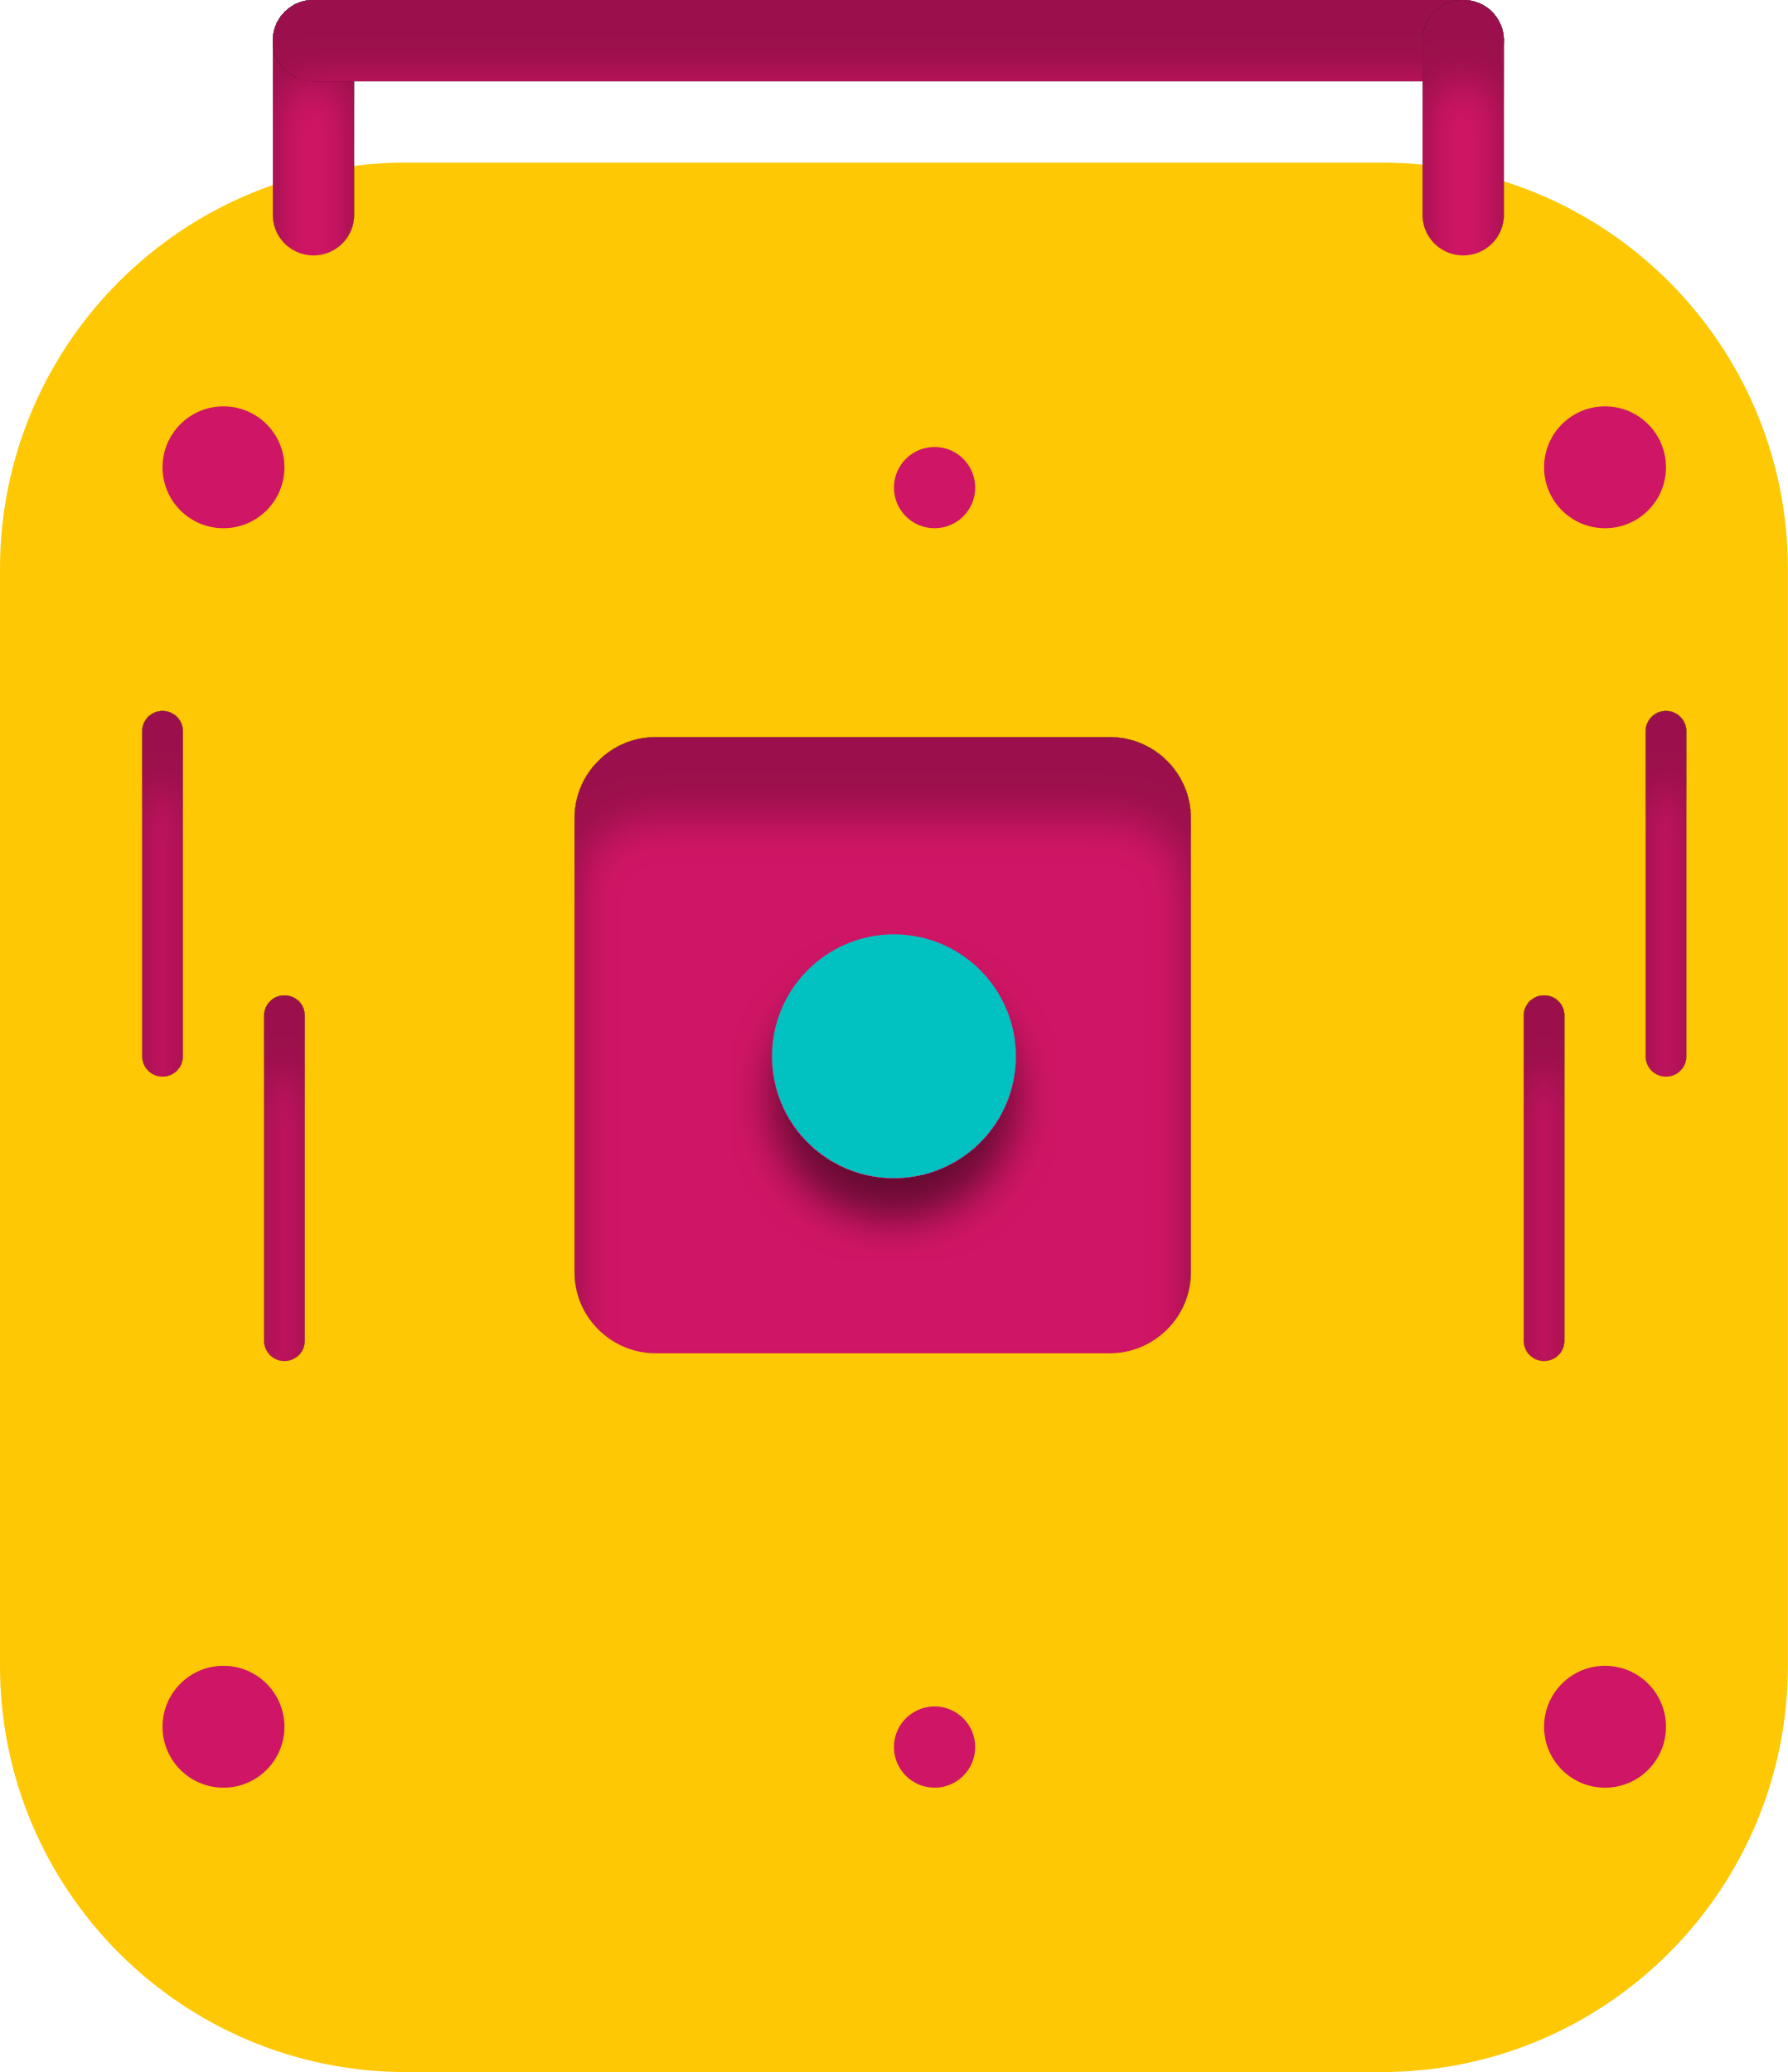
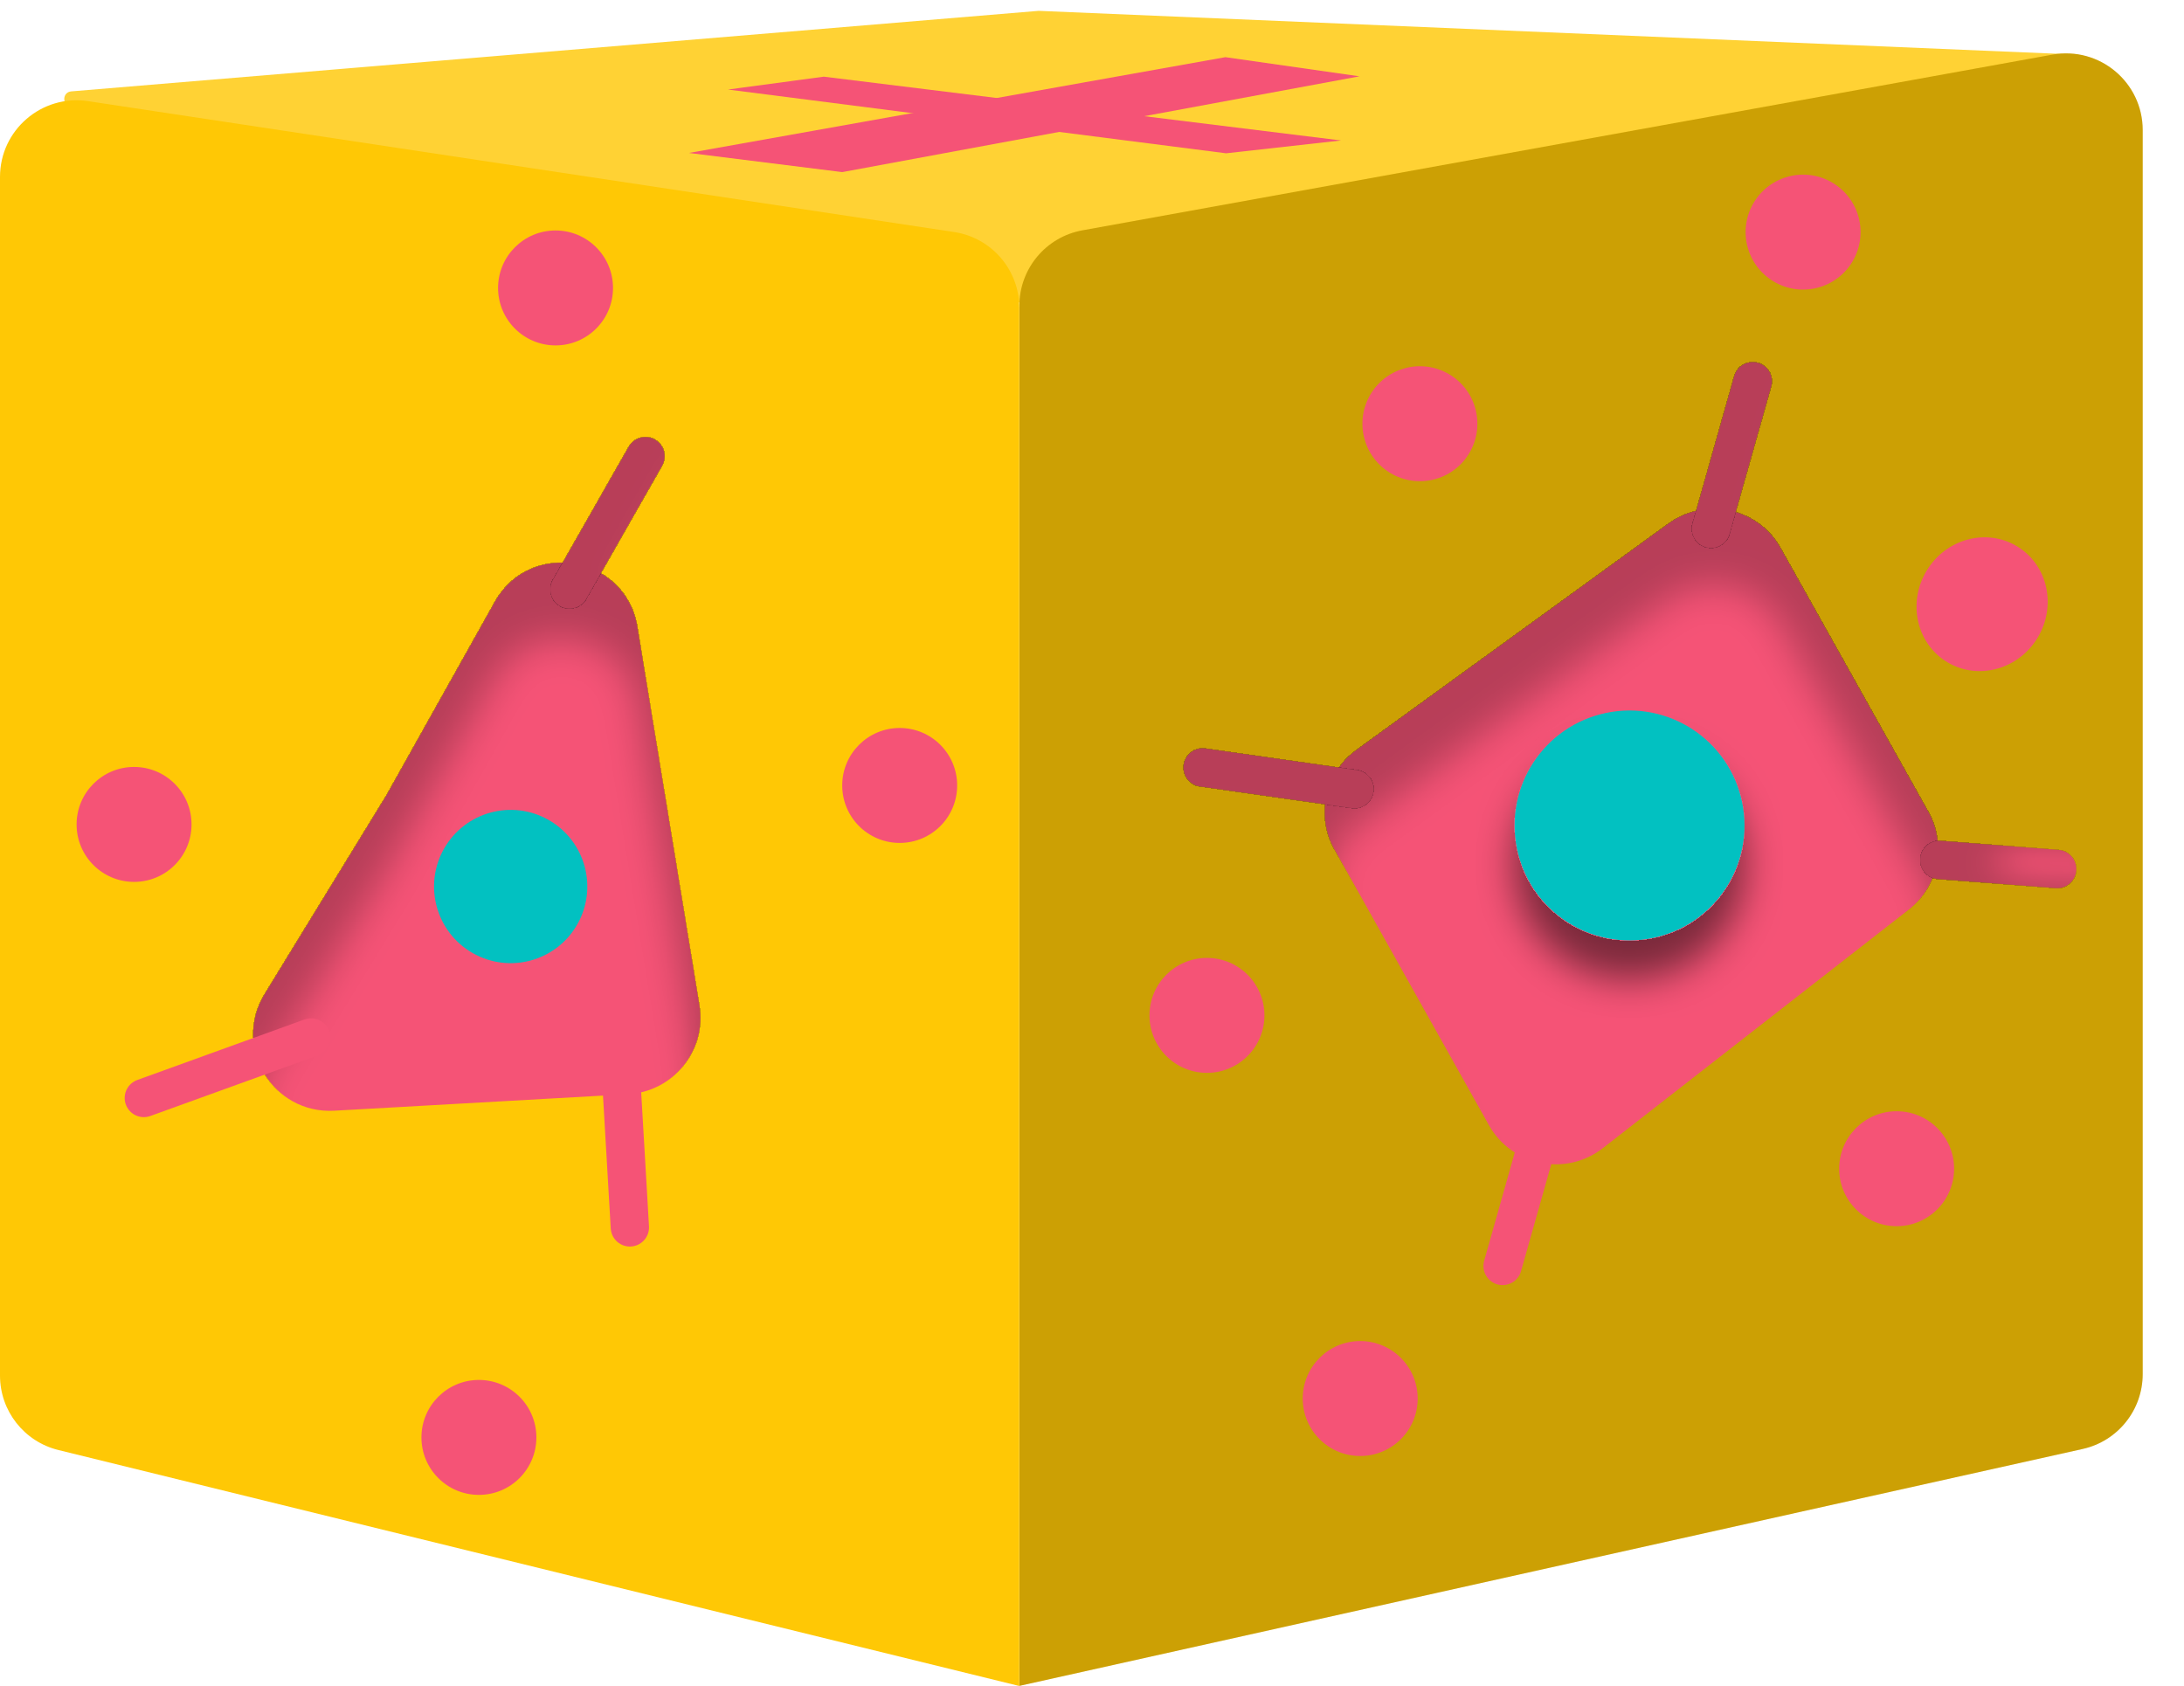
- <svg xmlns="http://www.w3.org/2000/svg" width="44" height="51" viewBox="0 0 44 51" fill="none">
-   <rect y="4.002" width="44" height="47" rx="10" fill="#FFC805" />
-   <g filter="url(#filter0_i_8906_34750)">
-     <path d="M38 33L38 25" stroke="#CF1565" stroke-linecap="round" />
+ <svg xmlns="http://www.w3.org/2000/svg" width="57" height="44" viewBox="0 0 57 44" fill="none">
+   <path d="M27.107 0.283L54.182 1.424C54.42 1.434 54.444 1.778 54.21 1.821L41.268 4.165L27.107 8L1.837 2.78C1.611 2.733 1.63 2.404 1.86 2.385L27.107 0.283Z" fill="#FFD234" />
+   <path d="M26.605 7.98C26.605 7.013 27.297 6.185 28.248 6.012L53.566 1.426C54.793 1.204 55.922 2.147 55.922 3.394V35.864C55.922 36.801 55.272 37.613 54.358 37.817L26.605 44.001V7.98Z" fill="#FFC805" />
+   <path d="M26.605 7.98C26.605 7.013 27.297 6.185 28.248 6.012L53.566 1.426C54.793 1.204 55.922 2.147 55.922 3.394V35.864C55.922 36.801 55.272 37.613 54.358 37.817L26.605 44.001V7.98Z" fill="black" fill-opacity="0.2" />
+   <circle cx="31.5" cy="26.501" r="1.5" fill="#F55376" />
+   <circle cx="35.5" cy="36.501" r="1.5" fill="#F55376" />
+   <circle cx="49.5" cy="30.503" r="1.5" fill="#F55376" />
+   <circle cx="47.059" cy="6.058" r="1.5" transform="rotate(31.0112 47.0585 6.05755)" fill="#F55376" />
+   <ellipse cx="51.731" cy="15.77" rx="1.692" ry="1.765" transform="rotate(31.0112 51.7315 15.7699)" fill="#F55376" />
+   <circle cx="37.058" cy="11.059" r="1.5" transform="rotate(31.0112 37.0577 11.0587)" fill="#F55376" />
+   <g filter="url(#filter0_i_1430_20228)">
+     <path d="M34.83 22.172C34.334 21.287 34.58 20.172 35.401 19.576L43.55 13.663C44.519 12.96 45.885 13.259 46.47 14.304L50.327 21.19C50.809 22.052 50.59 23.137 49.812 23.744L41.834 29.965C40.868 30.719 39.458 30.434 38.859 29.366L34.83 22.172Z" fill="#F55376" />
  </g>
-   <g filter="url(#filter1_i_8906_34750)">
-     <path d="M41 26L41 18" stroke="#CF1565" stroke-linecap="round" />
+   <path d="M0 4.618C0 3.394 1.089 2.457 2.299 2.64L24.902 6.056C25.88 6.204 26.603 7.044 26.603 8.034V44.004L1.523 37.845C0.629 37.625 0 36.824 0 35.903V4.618Z" fill="#FFC805" />
+   <g filter="url(#filter1_i_1430_20228)">
+     <path d="M12.915 15.709C13.84 14.059 16.327 14.496 16.634 16.363L18.253 26.237C18.446 27.41 17.579 28.491 16.392 28.558L8.725 28.989C7.113 29.08 6.064 27.323 6.907 25.947L10.092 20.748L12.915 15.709Z" fill="#F55376" />
  </g>
-   <g filter="url(#filter2_i_8906_34750)">
-     <path d="M7 33L7 25" stroke="#CF1565" stroke-linecap="round" />
+   <g filter="url(#filter2_i_1430_20228)">
+     <line x1="14.865" y1="15.383" x2="16.845" y2="11.907" stroke="#F55376" stroke-linecap="round" />
  </g>
-   <g filter="url(#filter3_i_8906_34750)">
-     <path d="M4 26L4 18" stroke="#CF1565" stroke-linecap="round" />
+   <path d="M8.118 27.078L3.754 28.657" stroke="#F55376" stroke-linecap="round" />
+   <path d="M16.439 32.034L16.148 27.044" stroke="#F55376" stroke-linecap="round" />
+   <circle cx="14.499" cy="7.515" r="1.5" fill="#F55376" />
+   <circle cx="13.328" cy="23.138" r="2" transform="rotate(29.6603 13.3281 23.1383)" fill="#02C1C1" />
+   <circle cx="3.499" cy="21.517" r="1.5" fill="#F55376" />
+   <circle cx="12.499" cy="37.516" r="1.5" fill="#F55376" />
+   <circle cx="23.481" cy="20.5" r="1.5" fill="#F55376" />
+   <g filter="url(#filter3_i_1430_20228)">
+     <line x1="44.656" y1="13.8" x2="45.744" y2="9.951" stroke="#F55376" stroke-linecap="round" />
  </g>
-   <g filter="url(#filter4_i_8906_34750)">
-     <path d="M7.715 5.287L7.715 1" stroke="#CF1565" stroke-width="2" stroke-linecap="round" />
+   <line x1="39.216" y1="33.041" x2="40.304" y2="29.192" stroke="#F55376" stroke-linecap="round" />
+   <g filter="url(#filter4_i_1430_20228)">
+     <line x1="0.5" y1="-0.5" x2="4.5" y2="-0.5" transform="matrix(-0.989983 -0.141186 -0.141186 0.989983 35.7734 21.1614)" stroke="#F55376" stroke-linecap="round" />
  </g>
-   <g filter="url(#filter5_i_8906_34750)">
-     <path d="M7.715 1H36.008" stroke="#CF1565" stroke-width="2" stroke-linecap="round" />
+   <g filter="url(#filter5_i_1430_20228)">
+     <line x1="53.689" y1="22.681" x2="50.618" y2="22.444" stroke="#F55376" stroke-linecap="round" />
  </g>
-   <g filter="url(#filter6_i_8906_34750)">
-     <path d="M36.01 1L36.01 5.287" stroke="#CF1565" stroke-width="2" stroke-linecap="round" />
+   <g filter="url(#filter6_d_1430_20228)">
+     <circle cx="42.529" cy="21.544" r="3" transform="rotate(-11.7758 42.5287 21.5435)" fill="#02C1C1" />
  </g>
-   <g filter="url(#filter7_i_8906_34750)">
-     <rect x="14.141" y="33.31" width="15.167" height="15.167" rx="2" transform="rotate(-90 14.1406 33.3105)" fill="#CF1565" />
-   </g>
-   <g filter="url(#filter8_d_8906_34750)">
-     <circle cx="22" cy="25.998" r="3" fill="#02C1C1" />
-   </g>
-   <circle cx="39.5" cy="11.502" r="1.5" fill="#CF1565" />
-   <circle cx="5.5" cy="11.502" r="1.5" fill="#CF1565" />
-   <circle cx="23" cy="12.002" r="1" fill="#CF1565" />
-   <circle cx="39.5" cy="42.502" r="1.5" fill="#CF1565" />
-   <circle cx="5.5" cy="42.502" r="1.5" fill="#CF1565" />
-   <circle cx="23" cy="43.002" r="1" fill="#CF1565" />
+   <path d="M17.981 3.992L31.981 1.492L35.481 1.992L21.981 4.492L17.981 3.992Z" fill="#F55376" />
+   <path d="M19 2.337L32 4.001L35 3.666L21.5 2.001L19 2.337Z" fill="#F55376" />
  <defs>
-     <filter id="filter0_i_8906_34750" x="37.5" y="24.5" width="1" height="10" filterUnits="userSpaceOnUse" color-interpolation-filters="sRGB">
+     <filter id="filter0_i_1430_20228" x="34.575" y="13.281" width="16.007" height="18.108" filterUnits="userSpaceOnUse" color-interpolation-filters="sRGB">
      <feFlood flood-opacity="0" result="BackgroundImageFix" />
      <feBlend mode="normal" in="SourceGraphic" in2="BackgroundImageFix" result="shape" />
      <feColorMatrix in="SourceAlpha" type="matrix" values="0 0 0 0 0 0 0 0 0 0 0 0 0 0 0 0 0 0 127 0" result="hardAlpha" />
      <feOffset dy="2" />
      <feGaussianBlur stdDeviation="0.5" />
      <feComposite in2="hardAlpha" operator="arithmetic" k2="-1" k3="1" />
      <feColorMatrix type="matrix" values="0 0 0 0 0 0 0 0 0 0 0 0 0 0 0 0 0 0 0.25 0" />
-       <feBlend mode="normal" in2="shape" result="effect1_innerShadow_8906_34750" />
+       <feBlend mode="normal" in2="shape" result="effect1_innerShadow_1430_20228" />
    </filter>
-     <filter id="filter1_i_8906_34750" x="40.5" y="17.5" width="1" height="10" filterUnits="userSpaceOnUse" color-interpolation-filters="sRGB">
+     <filter id="filter1_i_1430_20228" x="6.608" y="14.686" width="11.672" height="15.307" filterUnits="userSpaceOnUse" color-interpolation-filters="sRGB">
      <feFlood flood-opacity="0" result="BackgroundImageFix" />
      <feBlend mode="normal" in="SourceGraphic" in2="BackgroundImageFix" result="shape" />
      <feColorMatrix in="SourceAlpha" type="matrix" values="0 0 0 0 0 0 0 0 0 0 0 0 0 0 0 0 0 0 127 0" result="hardAlpha" />
      <feOffset dy="2" />
      <feGaussianBlur stdDeviation="0.5" />
      <feComposite in2="hardAlpha" operator="arithmetic" k2="-1" k3="1" />
      <feColorMatrix type="matrix" values="0 0 0 0 0 0 0 0 0 0 0 0 0 0 0 0 0 0 0.25 0" />
-       <feBlend mode="normal" in2="shape" result="effect1_innerShadow_8906_34750" />
+       <feBlend mode="normal" in2="shape" result="effect1_innerShadow_1430_20228" />
    </filter>
-     <filter id="filter2_i_8906_34750" x="6.5" y="24.5" width="1" height="10" filterUnits="userSpaceOnUse" color-interpolation-filters="sRGB">
+     <filter id="filter2_i_1430_20228" x="14.365" y="11.407" width="3.98" height="4.476" filterUnits="userSpaceOnUse" color-interpolation-filters="sRGB">
+       <feFlood flood-opacity="0" result="BackgroundImageFix" />
+       <feBlend mode="normal" in="SourceGraphic" in2="BackgroundImageFix" result="shape" />
+       <feColorMatrix in="SourceAlpha" type="matrix" values="0 0 0 0 0 0 0 0 0 0 0 0 0 0 0 0 0 0 127 0" result="hardAlpha" />
+       <feOffset dx="2" />
+       <feGaussianBlur stdDeviation="0.5" />
+       <feComposite in2="hardAlpha" operator="arithmetic" k2="-1" k3="1" />
+       <feColorMatrix type="matrix" values="0 0 0 0 0 0 0 0 0 0 0 0 0 0 0 0 0 0 0.25 0" />
+       <feBlend mode="normal" in2="shape" result="effect1_innerShadow_1430_20228" />
+     </filter>
+     <filter id="filter3_i_1430_20228" x="44.156" y="9.451" width="3.088" height="4.849" filterUnits="userSpaceOnUse" color-interpolation-filters="sRGB">
+       <feFlood flood-opacity="0" result="BackgroundImageFix" />
+       <feBlend mode="normal" in="SourceGraphic" in2="BackgroundImageFix" result="shape" />
+       <feColorMatrix in="SourceAlpha" type="matrix" values="0 0 0 0 0 0 0 0 0 0 0 0 0 0 0 0 0 0 127 0" result="hardAlpha" />
+       <feOffset dx="2" />
+       <feGaussianBlur stdDeviation="0.5" />
+       <feComposite in2="hardAlpha" operator="arithmetic" k2="-1" k3="1" />
+       <feColorMatrix type="matrix" values="0 0 0 0 0 0 0 0 0 0 0 0 0 0 0 0 0 0 0.25 0" />
+       <feBlend mode="normal" in2="shape" result="effect1_innerShadow_1430_20228" />
+     </filter>
+     <filter id="filter4_i_1430_20228" x="30.889" y="19.531" width="4.96" height="2.565" filterUnits="userSpaceOnUse" color-interpolation-filters="sRGB">
      <feFlood flood-opacity="0" result="BackgroundImageFix" />
      <feBlend mode="normal" in="SourceGraphic" in2="BackgroundImageFix" result="shape" />
      <feColorMatrix in="SourceAlpha" type="matrix" values="0 0 0 0 0 0 0 0 0 0 0 0 0 0 0 0 0 0 127 0" result="hardAlpha" />
      <feOffset dy="2" />
      <feGaussianBlur stdDeviation="0.5" />
      <feComposite in2="hardAlpha" operator="arithmetic" k2="-1" k3="1" />
      <feColorMatrix type="matrix" values="0 0 0 0 0 0 0 0 0 0 0 0 0 0 0 0 0 0 0.25 0" />
-       <feBlend mode="normal" in2="shape" result="effect1_innerShadow_8906_34750" />
+       <feBlend mode="normal" in2="shape" result="effect1_innerShadow_1430_20228" />
    </filter>
-     <filter id="filter3_i_8906_34750" x="3.5" y="17.5" width="1" height="10" filterUnits="userSpaceOnUse" color-interpolation-filters="sRGB">
+     <filter id="filter5_i_1430_20228" x="50.118" y="21.944" width="5.071" height="1.237" filterUnits="userSpaceOnUse" color-interpolation-filters="sRGB">
      <feFlood flood-opacity="0" result="BackgroundImageFix" />
      <feBlend mode="normal" in="SourceGraphic" in2="BackgroundImageFix" result="shape" />
      <feColorMatrix in="SourceAlpha" type="matrix" values="0 0 0 0 0 0 0 0 0 0 0 0 0 0 0 0 0 0 127 0" result="hardAlpha" />
-       <feOffset dy="2" />
+       <feOffset dx="2" />
      <feGaussianBlur stdDeviation="0.5" />
      <feComposite in2="hardAlpha" operator="arithmetic" k2="-1" k3="1" />
      <feColorMatrix type="matrix" values="0 0 0 0 0 0 0 0 0 0 0 0 0 0 0 0 0 0 0.25 0" />
-       <feBlend mode="normal" in2="shape" result="effect1_innerShadow_8906_34750" />
+       <feBlend mode="normal" in2="shape" result="effect1_innerShadow_1430_20228" />
    </filter>
-     <filter id="filter4_i_8906_34750" x="6.715" y="0" width="2" height="7.287" filterUnits="userSpaceOnUse" color-interpolation-filters="sRGB">
-       <feFlood flood-opacity="0" result="BackgroundImageFix" />
-       <feBlend mode="normal" in="SourceGraphic" in2="BackgroundImageFix" result="shape" />
-       <feColorMatrix in="SourceAlpha" type="matrix" values="0 0 0 0 0 0 0 0 0 0 0 0 0 0 0 0 0 0 127 0" result="hardAlpha" />
-       <feOffset dy="2" />
-       <feGaussianBlur stdDeviation="0.5" />
-       <feComposite in2="hardAlpha" operator="arithmetic" k2="-1" k3="1" />
-       <feColorMatrix type="matrix" values="0 0 0 0 0 0 0 0 0 0 0 0 0 0 0 0 0 0 0.25 0" />
-       <feBlend mode="normal" in2="shape" result="effect1_innerShadow_8906_34750" />
-     </filter>
-     <filter id="filter5_i_8906_34750" x="6.715" y="0" width="30.293" height="3" filterUnits="userSpaceOnUse" color-interpolation-filters="sRGB">
-       <feFlood flood-opacity="0" result="BackgroundImageFix" />
-       <feBlend mode="normal" in="SourceGraphic" in2="BackgroundImageFix" result="shape" />
-       <feColorMatrix in="SourceAlpha" type="matrix" values="0 0 0 0 0 0 0 0 0 0 0 0 0 0 0 0 0 0 127 0" result="hardAlpha" />
-       <feOffset dy="2" />
-       <feGaussianBlur stdDeviation="0.5" />
-       <feComposite in2="hardAlpha" operator="arithmetic" k2="-1" k3="1" />
-       <feColorMatrix type="matrix" values="0 0 0 0 0 0 0 0 0 0 0 0 0 0 0 0 0 0 0.25 0" />
-       <feBlend mode="normal" in2="shape" result="effect1_innerShadow_8906_34750" />
-     </filter>
-     <filter id="filter6_i_8906_34750" x="35.01" y="0" width="2" height="7.287" filterUnits="userSpaceOnUse" color-interpolation-filters="sRGB">
-       <feFlood flood-opacity="0" result="BackgroundImageFix" />
-       <feBlend mode="normal" in="SourceGraphic" in2="BackgroundImageFix" result="shape" />
-       <feColorMatrix in="SourceAlpha" type="matrix" values="0 0 0 0 0 0 0 0 0 0 0 0 0 0 0 0 0 0 127 0" result="hardAlpha" />
-       <feOffset dy="2" />
-       <feGaussianBlur stdDeviation="0.5" />
-       <feComposite in2="hardAlpha" operator="arithmetic" k2="-1" k3="1" />
-       <feColorMatrix type="matrix" values="0 0 0 0 0 0 0 0 0 0 0 0 0 0 0 0 0 0 0.25 0" />
-       <feBlend mode="normal" in2="shape" result="effect1_innerShadow_8906_34750" />
-     </filter>
-     <filter id="filter7_i_8906_34750" x="14.141" y="18.143" width="15.168" height="16.168" filterUnits="userSpaceOnUse" color-interpolation-filters="sRGB">
-       <feFlood flood-opacity="0" result="BackgroundImageFix" />
-       <feBlend mode="normal" in="SourceGraphic" in2="BackgroundImageFix" result="shape" />
-       <feColorMatrix in="SourceAlpha" type="matrix" values="0 0 0 0 0 0 0 0 0 0 0 0 0 0 0 0 0 0 127 0" result="hardAlpha" />
-       <feOffset dy="2" />
-       <feGaussianBlur stdDeviation="0.5" />
-       <feComposite in2="hardAlpha" operator="arithmetic" k2="-1" k3="1" />
-       <feColorMatrix type="matrix" values="0 0 0 0 0 0 0 0 0 0 0 0 0 0 0 0 0 0 0.25 0" />
-       <feBlend mode="normal" in2="shape" result="effect1_innerShadow_8906_34750" />
-     </filter>
-     <filter id="filter8_d_8906_34750" x="18" y="22.998" width="8" height="8" filterUnits="userSpaceOnUse" color-interpolation-filters="sRGB">
+     <filter id="filter6_d_1430_20228" x="38.528" y="18.543" width="8.001" height="8.001" filterUnits="userSpaceOnUse" color-interpolation-filters="sRGB">
      <feFlood flood-opacity="0" result="BackgroundImageFix" />
      <feColorMatrix in="SourceAlpha" type="matrix" values="0 0 0 0 0 0 0 0 0 0 0 0 0 0 0 0 0 0 127 0" result="hardAlpha" />
      <feOffset dy="1" />
      <feGaussianBlur stdDeviation="0.5" />
      <feComposite in2="hardAlpha" operator="out" />
      <feColorMatrix type="matrix" values="0 0 0 0 0 0 0 0 0 0 0 0 0 0 0 0 0 0 0.5 0" />
-       <feBlend mode="normal" in2="BackgroundImageFix" result="effect1_dropShadow_8906_34750" />
-       <feBlend mode="normal" in="SourceGraphic" in2="effect1_dropShadow_8906_34750" result="shape" />
+       <feBlend mode="normal" in2="BackgroundImageFix" result="effect1_dropShadow_1430_20228" />
+       <feBlend mode="normal" in="SourceGraphic" in2="effect1_dropShadow_1430_20228" result="shape" />
    </filter>
  </defs>
</svg>
